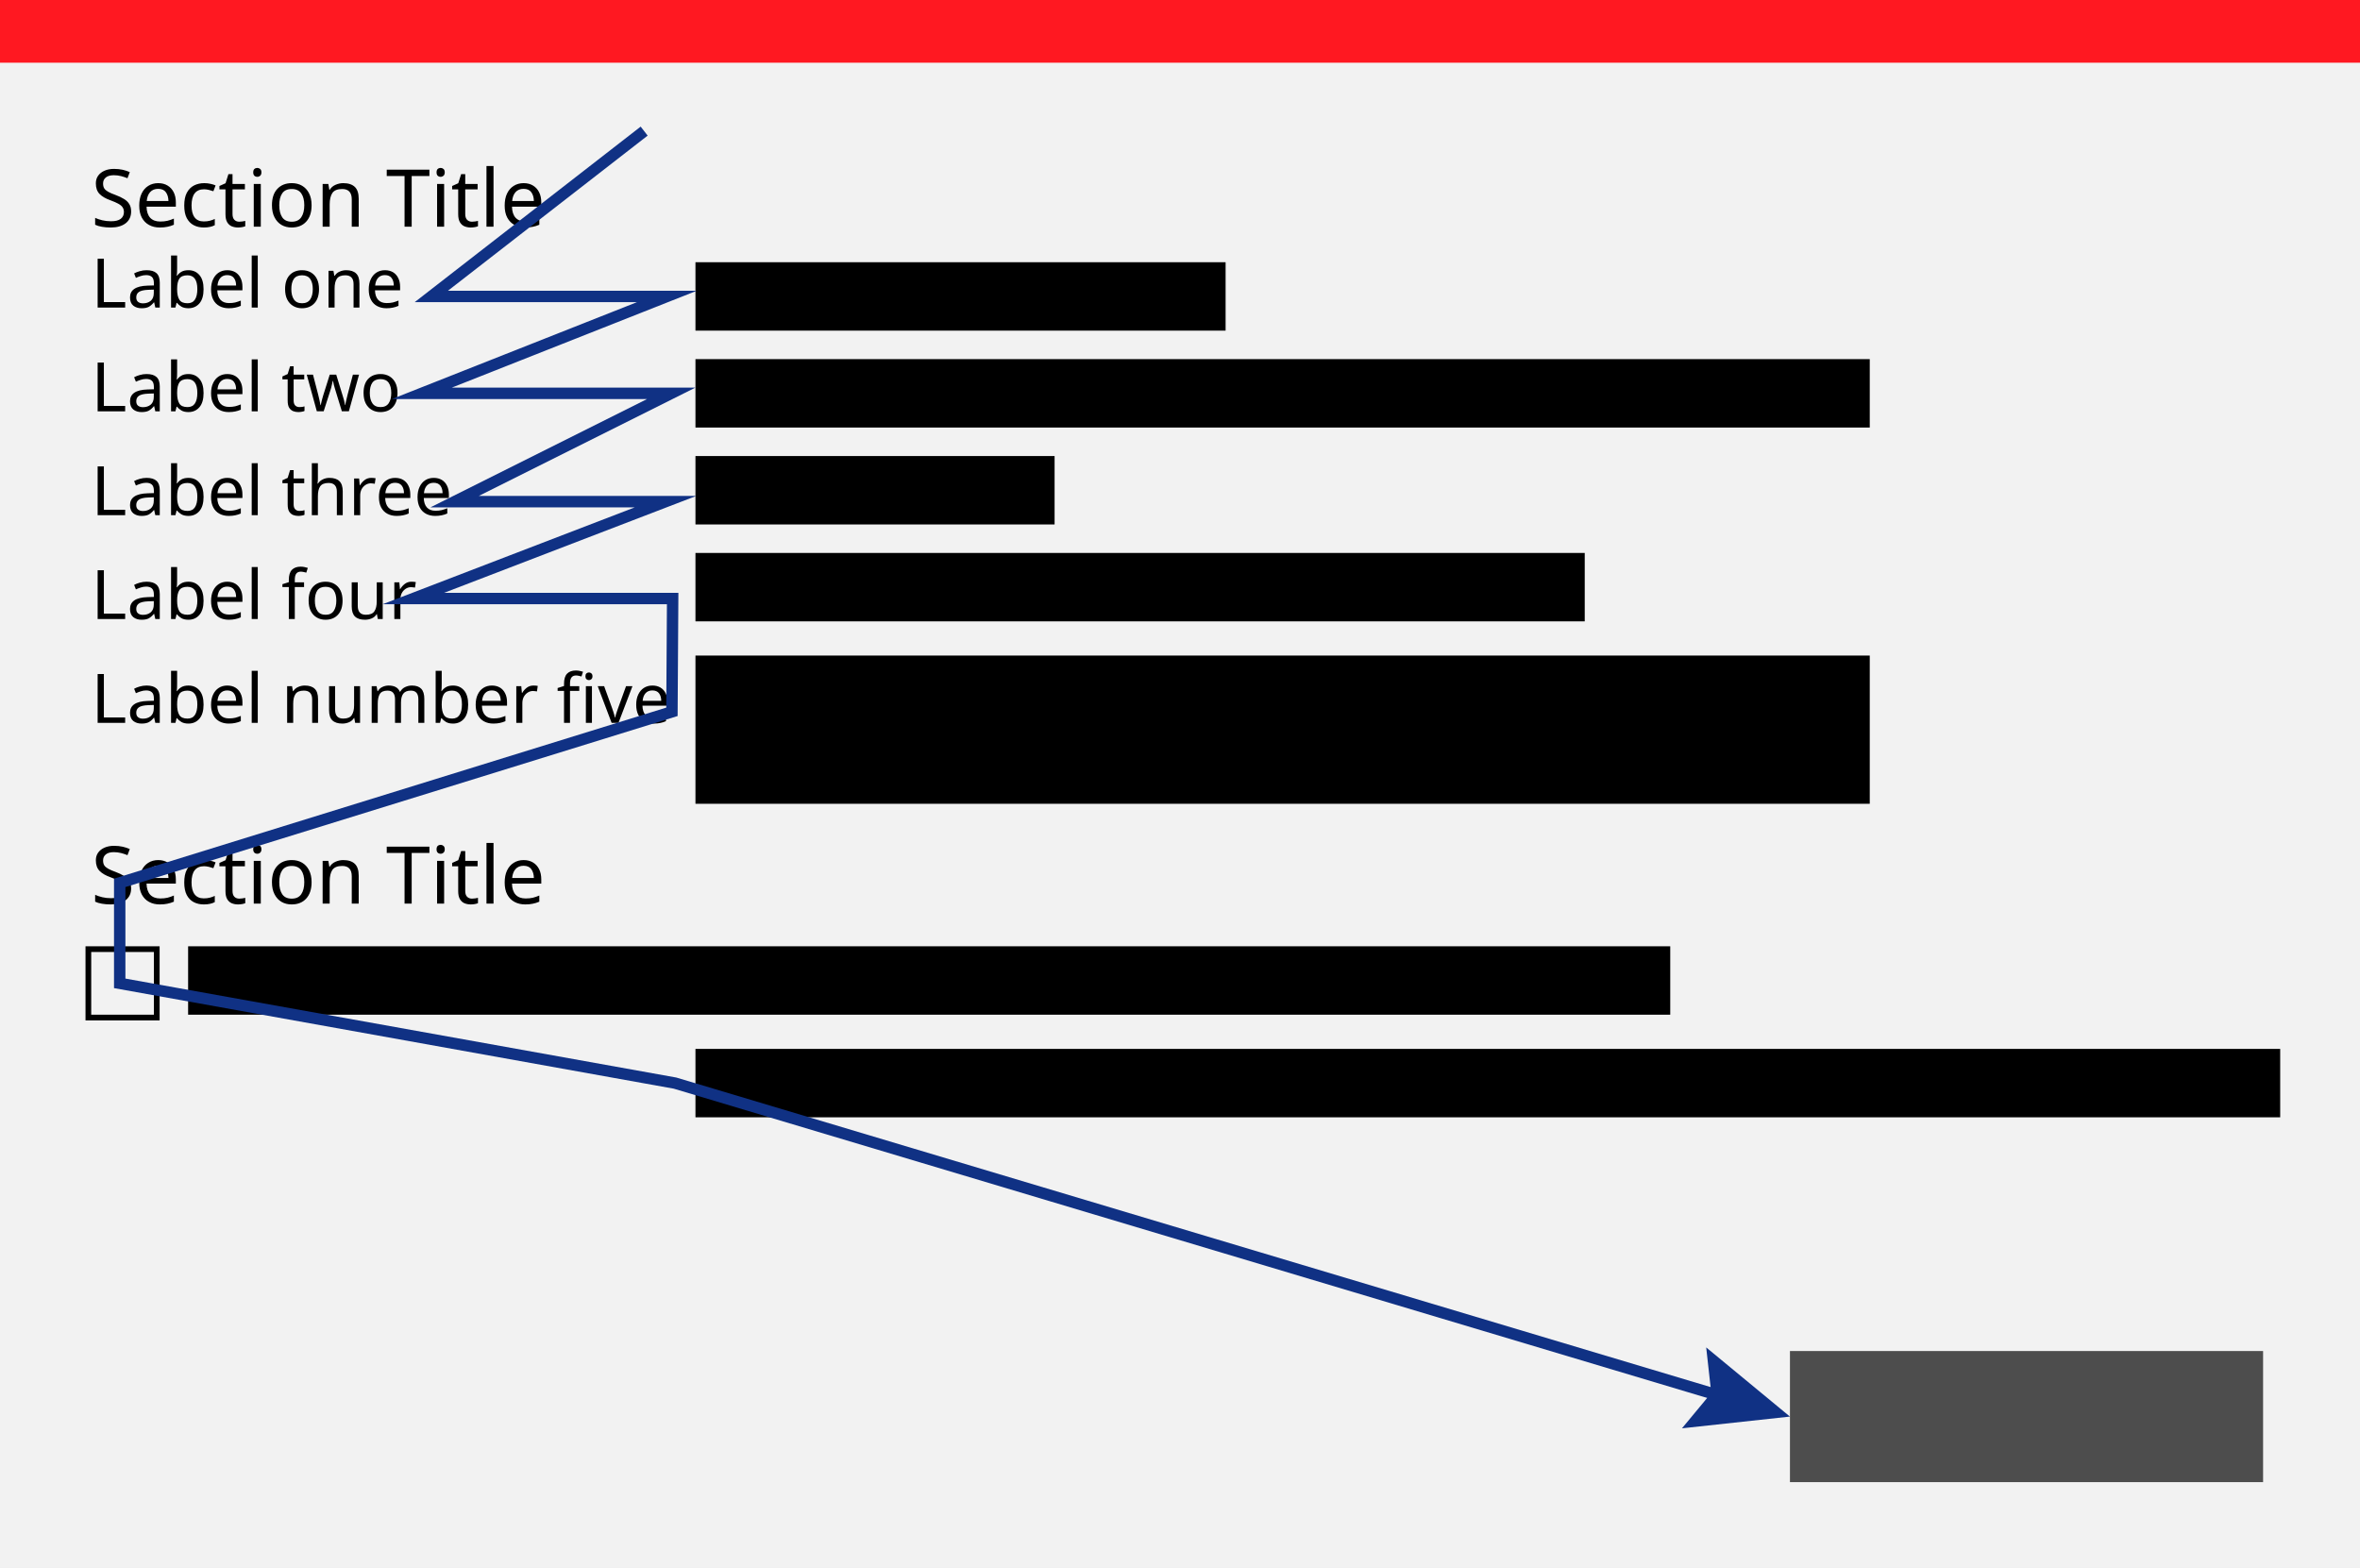
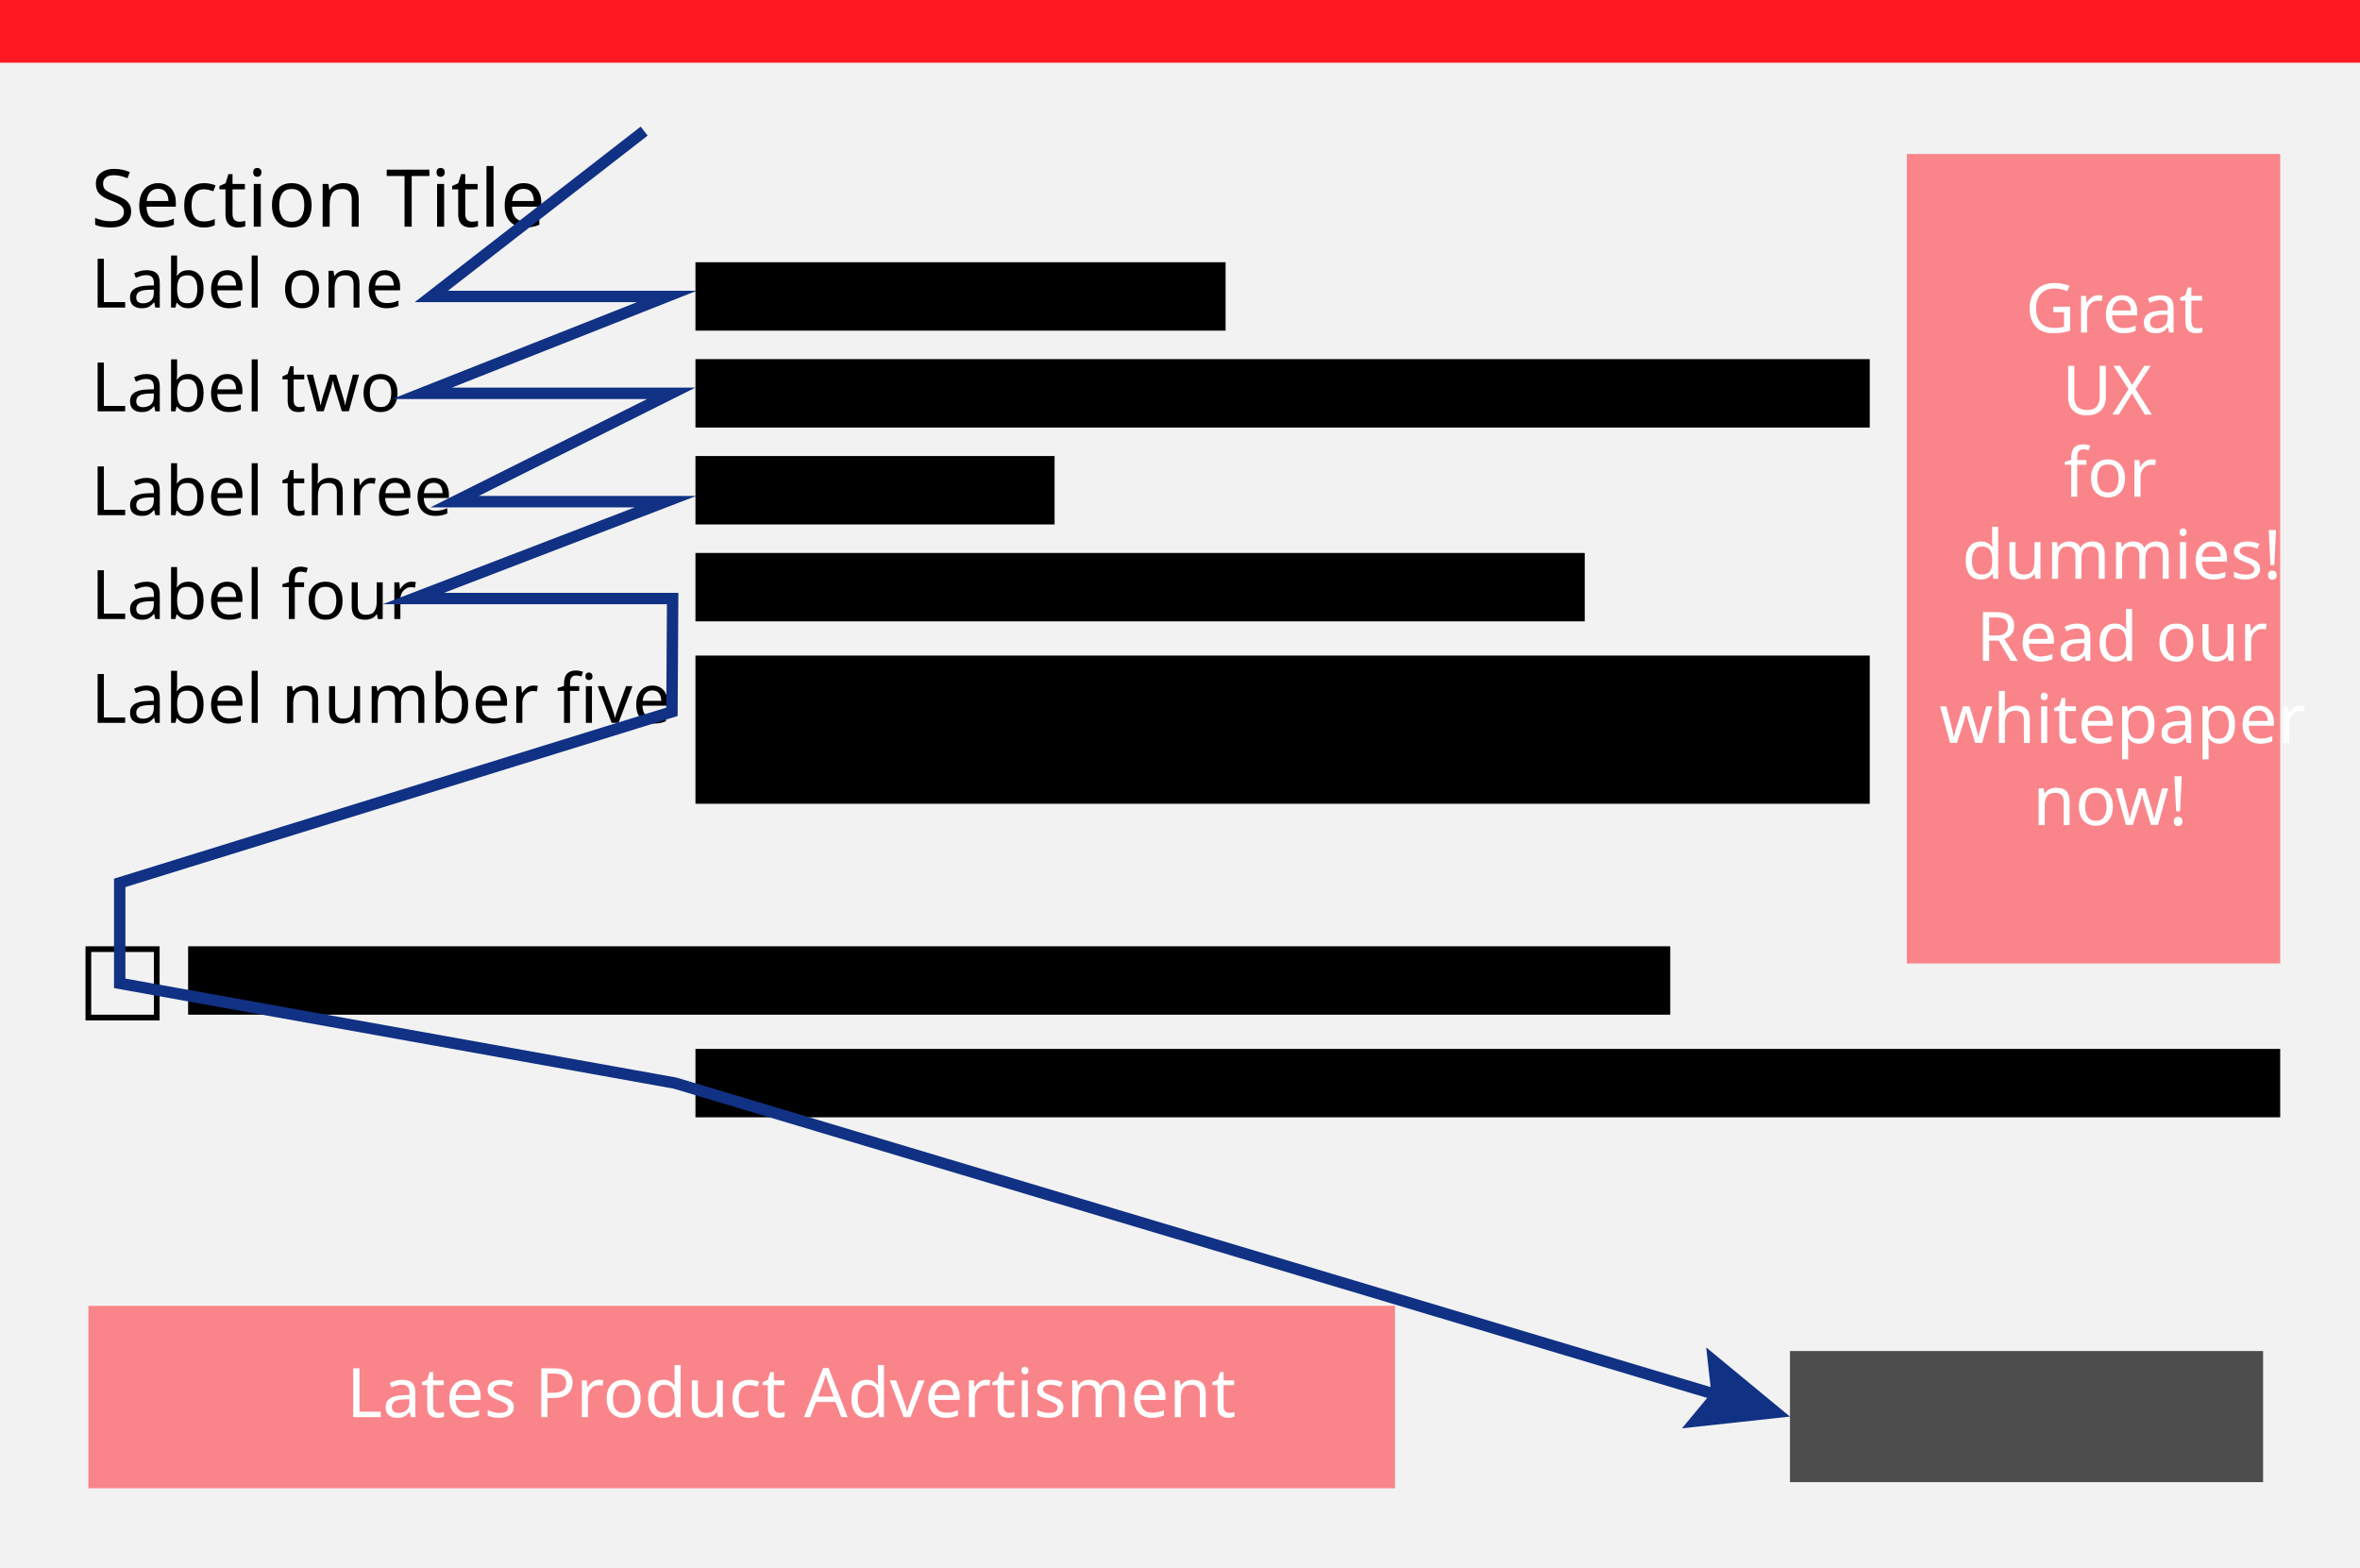
- <svg xmlns="http://www.w3.org/2000/svg" version="1.1" id="Ebene_1" x="0px" y="0px" width="414px" height="275px" viewBox="433 263 414 275" style="enable-background:new 433 263 414 275;" xml:space="preserve">
-   <rect x="433" y="269" style="fill:#F2F2F2;" width="414" height="269" />
-   <text transform="matrix(1 0 0 1 448.9727 302.7668)" style="font-family:'FranklinGothic-Medium'; font-size:14;">Section Title</text>
-   <text transform="matrix(1 0 0 1 448.9727 421.5159)" style="font-family:'FranklinGothic-Medium'; font-size:14;">Section Title</text>
-   <text transform="matrix(1 0 0 1 448.9722 316.9475)" style="font-family:'FranklinGothic-Medium'; font-size:12;">Label one</text>
-   <rect x="555" y="309" width="93" height="12" />
-   <text transform="matrix(1 0 0 1 448.9722 335.1624)" style="font-family:'FranklinGothic-Medium'; font-size:12;">Label two</text>
-   <rect x="555" y="326" width="206" height="12" />
-   <text transform="matrix(1 0 0 1 448.9722 353.3772)" style="font-family:'FranklinGothic-Medium'; font-size:12;">Label three</text>
-   <rect x="555" y="343" width="63" height="12" />
-   <text transform="matrix(1 0 0 1 448.9722 371.592)" style="font-family:'FranklinGothic-Medium'; font-size:12;">Label four</text>
-   <rect x="555" y="360" width="156" height="12" />
-   <rect x="555" y="447" width="278" height="12" />
-   <text transform="matrix(1 0 0 1 448.9722 389.8059)" style="font-family:'FranklinGothic-Medium'; font-size:12;">Label number five</text>
-   <rect x="555" y="378" width="206" height="26" />
-   <rect x="747" y="500" style="fill:#4D4D4D;" width="83" height="23" />
-   <rect x="466" y="429" width="260" height="12" />
-   <rect x="448.5" y="429.5" style="fill:#F2F2F2;stroke:#000000;stroke-miterlimit:10;" width="12" height="12" />
+ <svg xmlns="http://www.w3.org/2000/svg" version="1.1" id="Ebene_1" x="0px" y="0px" width="414px" height="275px" viewBox="0 0 414 275" style="enable-background:new 0 0 414 275;" xml:space="preserve">
+   <rect y="6.5" style="fill:#F2F2F2;" width="414" height="269" />
+   <text transform="matrix(1 0 0 1 15.9727 39.7666)" style="font-family:'FranklinGothic-Medium'; font-size:14;">Section Title</text>
+   <text transform="matrix(1 0 0 1 15.9722 53.9473)" style="font-family:'FranklinGothic-Medium'; font-size:12;">Label one</text>
+   <rect x="122" y="46" width="93" height="12" />
+   <text transform="matrix(1 0 0 1 15.9722 72.1621)" style="font-family:'FranklinGothic-Medium'; font-size:12;">Label two</text>
+   <rect x="122" y="63" width="206" height="12" />
+   <text transform="matrix(1 0 0 1 15.9722 90.377)" style="font-family:'FranklinGothic-Medium'; font-size:12;">Label three</text>
+   <rect x="122" y="80" width="63" height="12" />
+   <text transform="matrix(1 0 0 1 15.9722 108.5918)" style="font-family:'FranklinGothic-Medium'; font-size:12;">Label four</text>
+   <rect x="122" y="97" width="156" height="12" />
+   <rect x="122" y="184" width="278" height="12" />
+   <text transform="matrix(1 0 0 1 15.9722 126.8057)" style="font-family:'FranklinGothic-Medium'; font-size:12;">Label number five</text>
+   <rect x="122" y="115" width="206" height="26" />
+   <rect x="314" y="237" style="fill:#4D4D4D;" width="83" height="23" />
+   <rect x="33" y="166" width="260" height="12" />
+   <rect x="15.5" y="166.5" style="fill:#F2F2F2;stroke:#000000;stroke-miterlimit:10;" width="12" height="12" />
  <g>
    <g>
-       <polyline style="fill:none;stroke:#103184;stroke-width:2;stroke-miterlimit:10;" points="546,286 508.667,315 550,315 507,332     550.75,332 512.75,351 549.75,351 505.5,368 551,368 550.875,387.868 454,417.875 454,435.5 551.417,453 735.438,508.073   " />
+       <polyline style="fill:none;stroke:#103184;stroke-width:2;stroke-miterlimit:10;" points="113,23 75.667,52 117,52 74,69     117.75,69 79.75,88 116.75,88 72.5,105 118,105 117.875,124.867 21,154.875 21,172.5 118.417,190 302.438,245.072   " />
      <g>
-         <polygon style="fill:#103184;" points="728.057,513.558 733.195,507.365 732.307,499.367 747,511.5    " />
+         <polygon style="fill:#103184;" points="295.057,250.559 300.195,244.365 299.307,236.367 314,248.5    " />
      </g>
    </g>
  </g>
-   <rect x="433" y="263" style="fill:#FF1821;" width="414" height="11" />
+   <rect style="fill:#FF1821;" width="414" height="11" />
+   <g>
+     <rect x="15.5" y="229.072" style="opacity:0.5;fill:#FF1821;" width="229.219" height="32" />
+     <text transform="matrix(1 0 0 1 60.8105 248.5938)" style="fill:#FFFFFF; font-family:'MyriadPro-Regular'; font-size:12;">Lates Product Advertisment</text>
+   </g>
+   <g>
+     <rect x="334.5" y="27.011" style="opacity:0.5;fill:#FF1821;" width="65.5" height="142.002" />
+     <text transform="matrix(1 0 0 1 355.3135 58.3345)">
+       <tspan x="0" y="0" style="fill:#FFFFFF; font-family:'MyriadPro-Regular'; font-size:12;">Great</tspan>
+       <tspan x="6.413" y="14.4" style="fill:#FFFFFF; font-family:'MyriadPro-Regular'; font-size:12;">UX</tspan>
+       <tspan x="6.714" y="28.8" style="fill:#FFFFFF; font-family:'MyriadPro-Regular'; font-size:12;">for</tspan>
+       <tspan x="-11.142" y="43.2" style="fill:#FFFFFF; font-family:'MyriadPro-Regular'; font-size:12;">dummies!</tspan>
+       <tspan x="-8.622" y="57.6" style="fill:#FFFFFF; font-family:'MyriadPro-Regular'; font-size:12;">Read our</tspan>
+       <tspan x="-15.108" y="72" style="fill:#FFFFFF; font-family:'MyriadPro-Regular'; font-size:12;">whitepaper</tspan>
+       <tspan x="1.302" y="86.4" style="fill:#FFFFFF; font-family:'MyriadPro-Regular'; font-size:12;">now!</tspan>
+     </text>
+   </g>
</svg>
